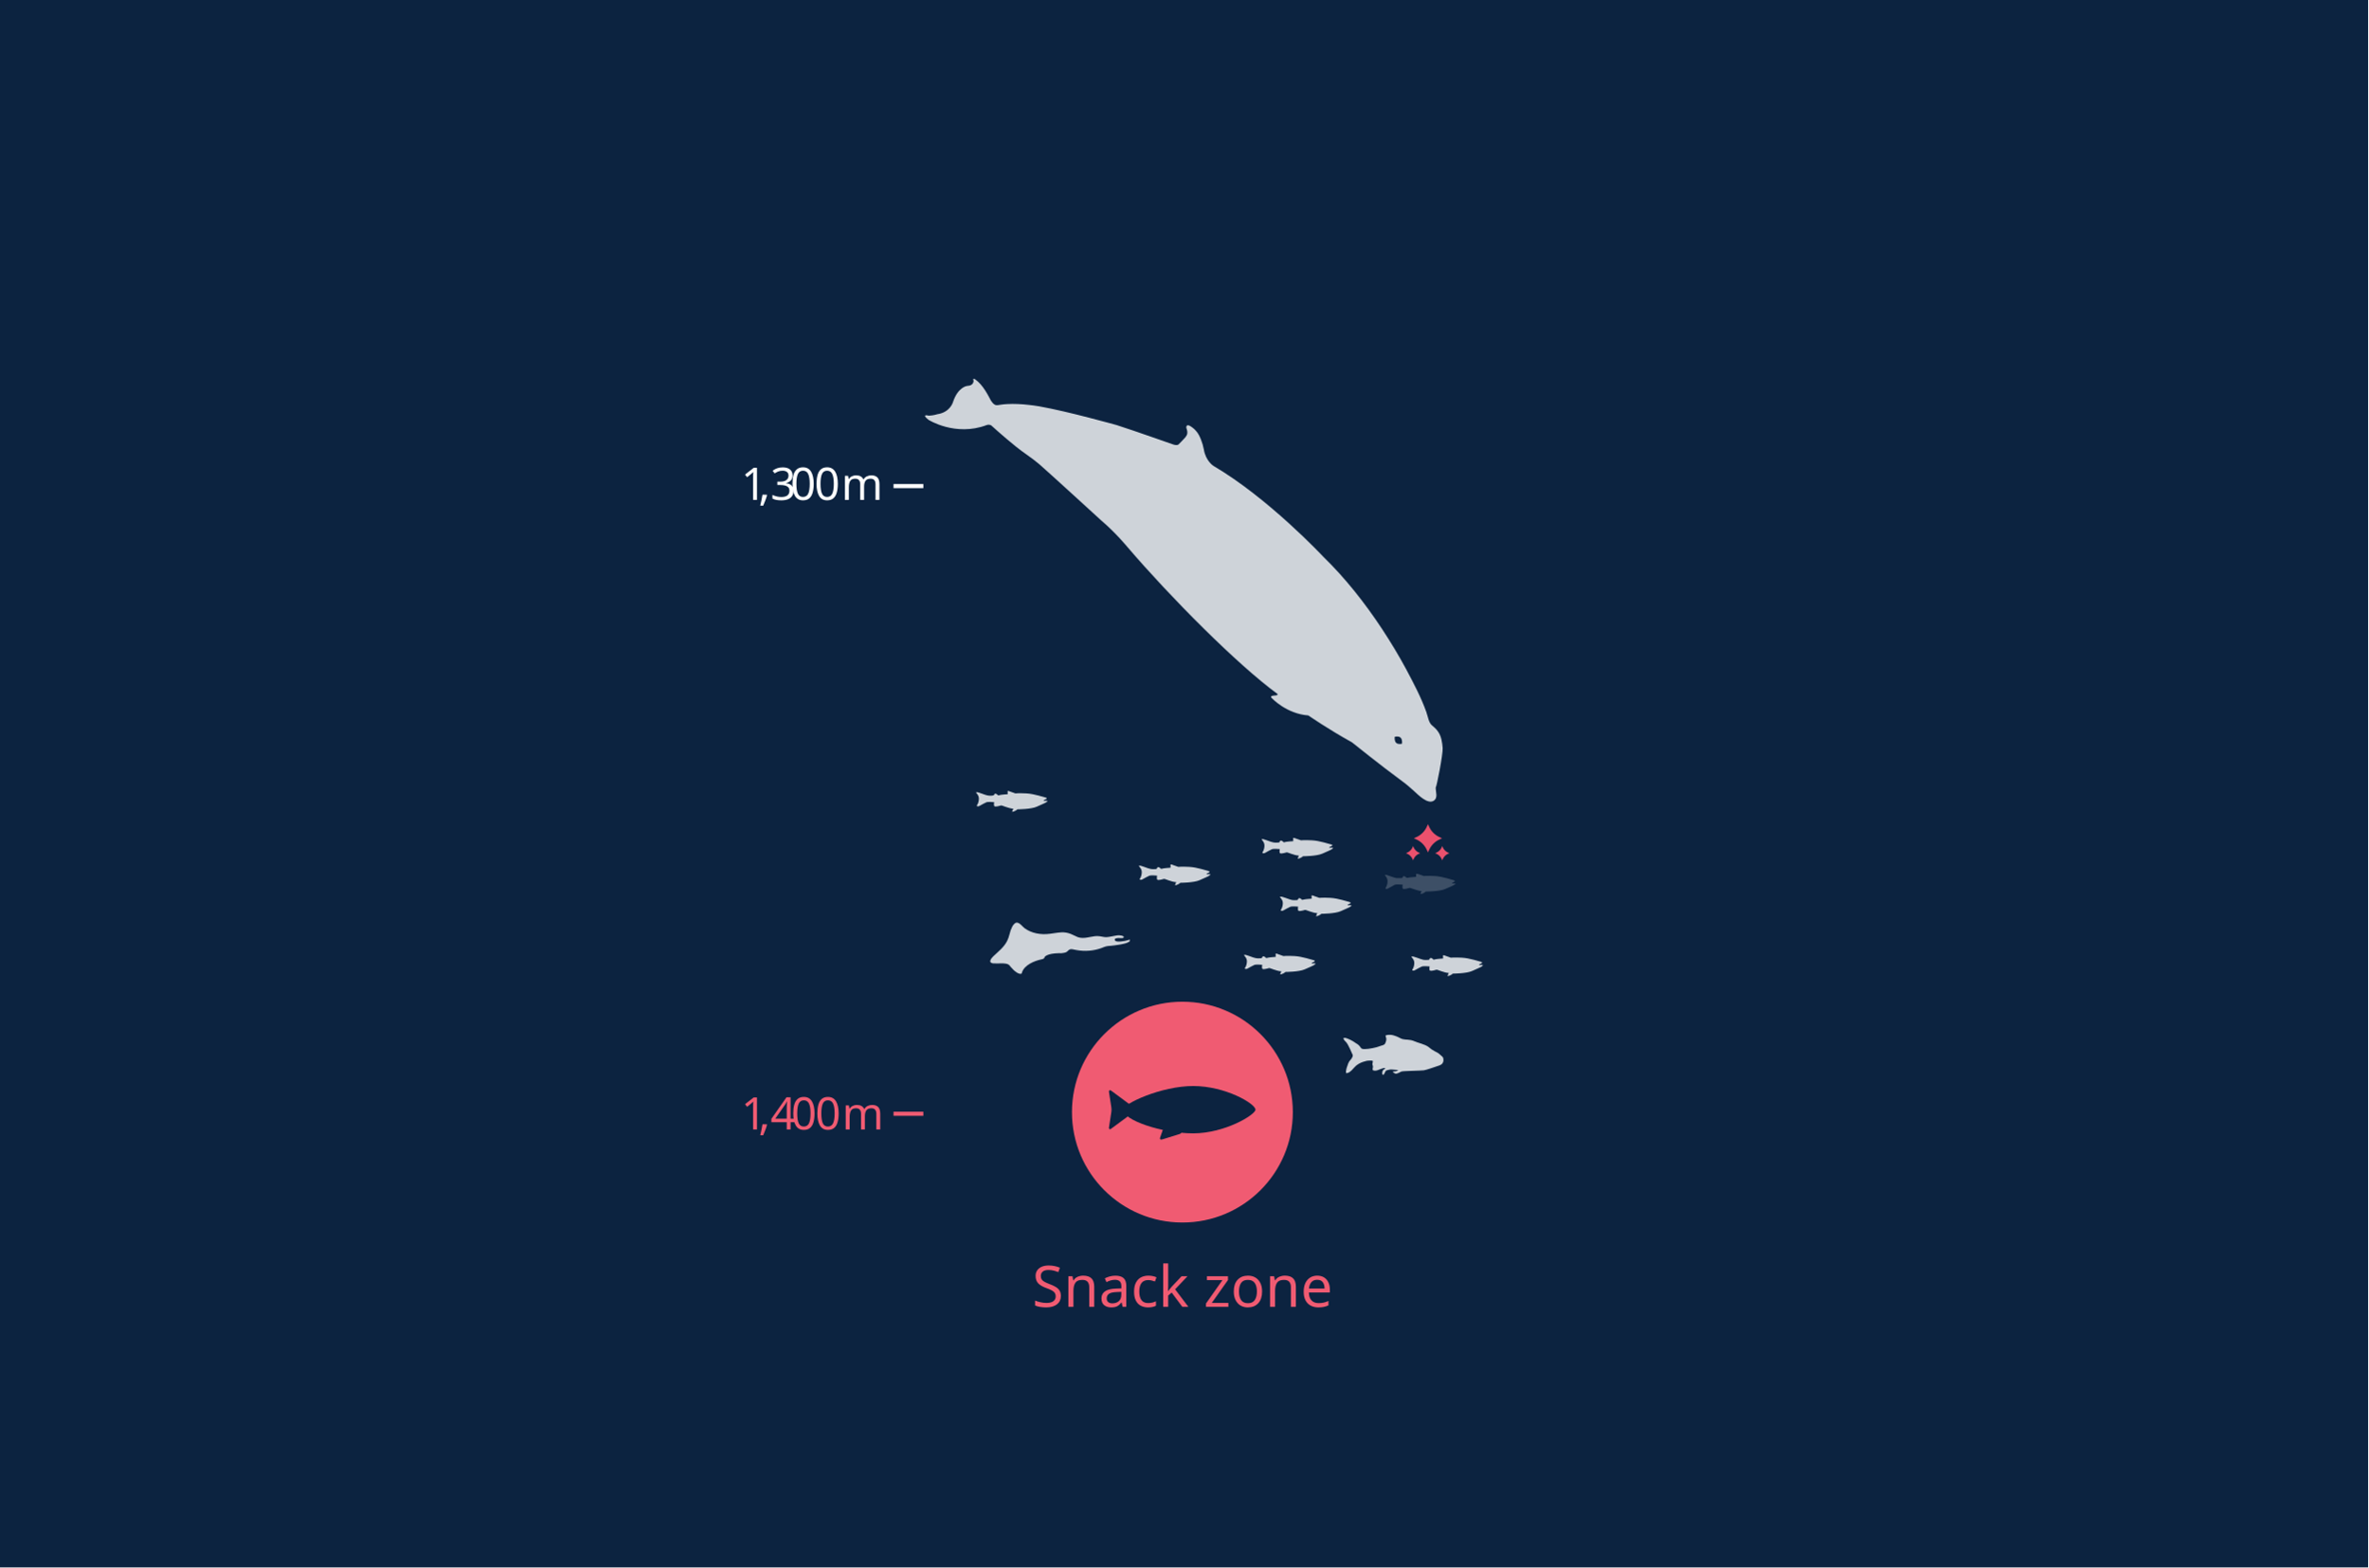
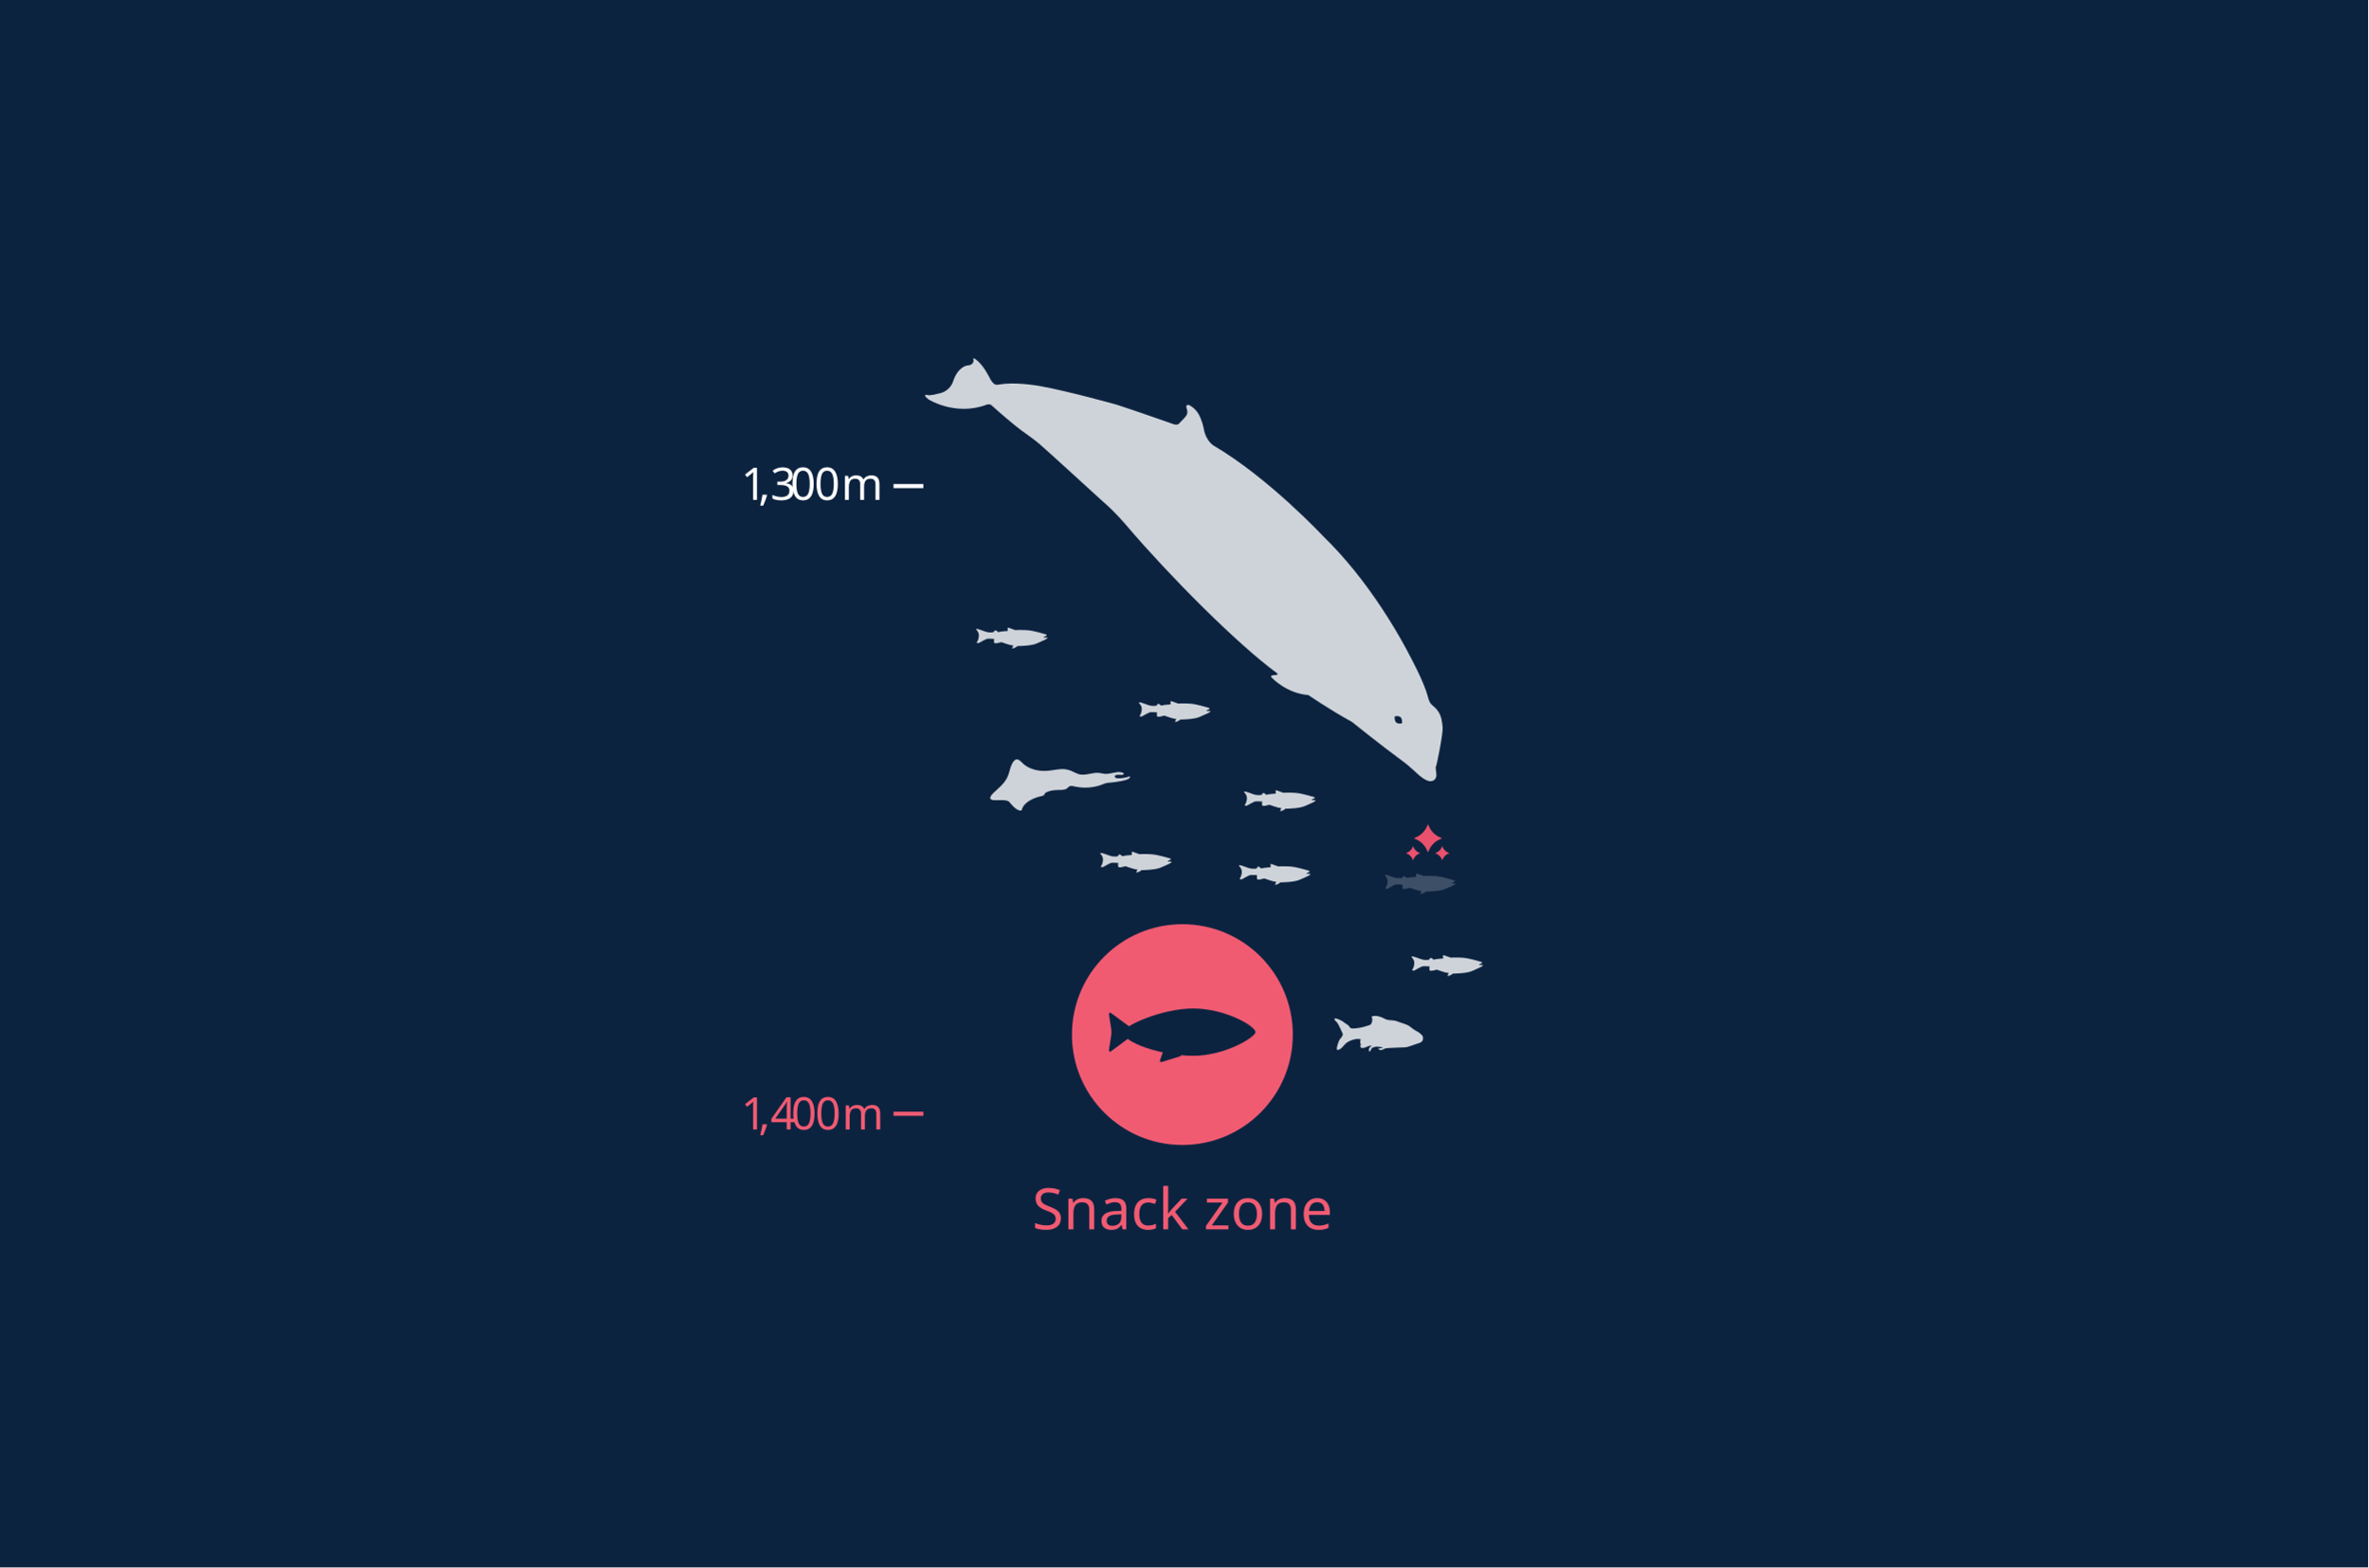
<svg xmlns="http://www.w3.org/2000/svg" version="1.1" x="0px" y="0px" viewBox="0 0 1160 768" style="enable-background:new 0 0 1160 768;" xml:space="preserve" preserveAspectRatio="xMidYMid slice" width="100%">
  <style type="text/css">
	.st0{fill:#0C2340;}
	.st1{fill:none;}
	.st2{fill:#FFFFFF;}
	.st3{font-family:'Elysio-Regular';}
	.st4{font-size:22px;}
	.st5{fill:none;stroke:#FFFFFF;stroke-width:2;stroke-miterlimit:10;}
	.st6{fill:#CED3D9;}
	.st7{fill:#F05B72;}
	.st8{font-family:'Akkurat';}
	.st9{font-size:28px;}
	.st10{enable-background:new    ;}
	.st11{fill:none;stroke:#F05B72;stroke-width:2;stroke-miterlimit:10;}
	.st12{fill:#EA516D;}
	.st13{fill:#3D4F66;}
	.st14{display:none;}
	.st15{display:inline;opacity:0.46;fill:#F05B72;}
</style>
  <g id="Layer_1">
    <rect x="-8.8" y="-15.3" class="st0" width="1176" height="805.3" />
    <g>
      <rect x="363" y="536.7" class="st1" width="49" height="18.3" />
      <text transform="matrix(1 0 0 1 363 553.4978)" class="st2 st3 st4">100m</text>
    </g>
    <line class="st5" x1="423.7" y1="545.8" x2="438.3" y2="545.8" />
  </g>
  <g id="Layer_2">
    <rect x="-8.8" y="393" class="st0" width="1176" height="397" />
    <g>
      <g>
-         <path class="st6" d="M706.7,366.6c-0.2-2.7-0.6-5.7-2.2-8c-0.9-1.4-2.1-2.3-3.3-3.4c-1.4-1.4-1.7-4-2.4-5.9c0,0,0-0.1,0-0.1     c-2.6-7.4-6.3-14.3-10-21.3c-3.6-6.7-7.6-13.3-11.8-19.7c-8.4-12.7-17.9-24.8-28.8-35.4c0,0-26.8-28.7-53.8-44.5     c0,0-3.8-2.4-4.7-8.1c-0.3-1.6-0.8-3.3-1.4-4.8c-0.6-1.5-1.3-3-2.4-4.2c-0.5-0.6-1.1-1.2-1.8-1.7c-0.6-0.4-1.4-1.1-2.2-1.1     c-0.8,0-0.9,0.9-0.7,1.5c0.4,1.1,0.7,2.3,0.1,3.4c-0.3,0.6-0.7,1.1-1.2,1.6c-0.6,0.6-2.5,2.7-2.9,3c-0.9,0.4-2,0.1-2.8-0.2     c0,0-18.4-6.5-27.4-9.4c0,0-23.5-6.6-38-9.2c-1.7-0.3-3.4-0.5-5.1-0.7c-3.5-0.4-7.1-0.6-10.6-0.4c-1,0.1-2,0.1-3,0.3     c-1,0.1-2.1,0.5-3,0c-0.8-0.4-1.4-1.3-1.9-2c-1.2-2.2-3.8-7.7-7.7-10.4c0,0-1.4-1-0.8,0.7c0,0,0,0.2,0,0.3     c-0.1,0.5-0.4,2.1-3.1,2.2c0,0-4.5,0.4-7,8c0,0-1.4,5-7.7,5.9c0,0-1.7,0.6-4.1,0.7c0,0-4.1-1.1-0.2,2c0,0,13.2,8.4,28.5,2.6     c1.4-0.5,2.3,0.2,2.3,0.2s5.2,4.8,12,10.3c3.5,2.9,7.4,5.2,11.4,8.6c3.2,2.7,30.4,27.6,30.4,27.6c7.2,6.1,13,13.2,13,13.2     c20.7,24.2,53.6,57.4,73.3,71.8c0,0,0.7,0.7-1,0.8c0,0-3.3,0-1.6,1.4c0,0,7.1,7.6,17.8,8.4c0,0,9.8,6.8,21.4,13.2     c0,0,13.9,11.2,24.8,19.2c0,0,1.3,0.8,5.4,4.5c2.1,1.9,6.8,6.8,9.8,4.9c2.3-1.5,0.9-4.4,1-6.5     C703.7,385.9,706.9,369.6,706.7,366.6z" />
+         <path class="st6" d="M706.7,356.6c-0.2-2.7-0.6-5.7-2.2-8c-0.9-1.4-2.1-2.3-3.3-3.4c-1.4-1.4-1.7-4-2.4-5.9c0,0,0-0.1,0-0.1     c-2.6-7.4-6.3-14.3-10-21.3c-3.6-6.7-7.6-13.3-11.8-19.7c-8.4-12.7-17.9-24.8-28.8-35.4c0,0-26.8-28.7-53.8-44.5     c0,0-3.8-2.4-4.7-8.1c-0.3-1.6-0.8-3.3-1.4-4.8c-0.6-1.5-1.3-3-2.4-4.2c-0.5-0.6-1.1-1.2-1.8-1.7c-0.6-0.4-1.4-1.1-2.2-1.1     c-0.8,0-0.9,0.9-0.7,1.5c0.4,1.1,0.7,2.3,0.1,3.4c-0.3,0.6-0.7,1.1-1.2,1.6c-0.6,0.6-2.5,2.7-2.9,3c-0.9,0.4-2,0.1-2.8-0.2     c0,0-18.4-6.5-27.4-9.4c0,0-23.5-6.6-38-9.2c-1.7-0.3-3.4-0.5-5.1-0.7c-3.5-0.4-7.1-0.6-10.6-0.4c-1,0.1-2,0.1-3,0.3     c-1,0.1-2.1,0.5-3,0c-0.8-0.4-1.4-1.3-1.9-2c-1.2-2.2-3.8-7.7-7.7-10.4c0,0-1.4-1-0.8,0.7c0,0,0,0.2,0,0.3     c-0.1,0.5-0.4,2.1-3.1,2.2c0,0-4.5,0.4-7,8c0,0-1.4,5-7.7,5.9c0,0-1.7,0.6-4.1,0.7c0,0-4.1-1.1-0.2,2c0,0,13.2,8.4,28.5,2.6     c1.4-0.5,2.3,0.2,2.3,0.2s5.2,4.8,12,10.3c3.5,2.9,7.4,5.2,11.4,8.6c3.2,2.7,30.4,27.6,30.4,27.6c7.2,6.1,13,13.2,13,13.2     c20.7,24.2,53.6,57.4,73.3,71.8c0,0,0.7,0.7-1,0.8c0,0-3.3,0-1.6,1.4c0,0,7.1,7.6,17.8,8.4c0,0,9.8,6.8,21.4,13.2     c0,0,13.9,11.2,24.8,19.2c0,0,1.3,0.8,5.4,4.5c2.1,1.9,6.8,6.8,9.8,4.9c2.3-1.5,0.9-4.4,1-6.5     C703.7,375.9,706.9,359.6,706.7,356.6z" />
      </g>
      <g>
        <g>
-           <path class="st0" d="M686.8,364.1c0-0.1,0.2-1.7-0.7-2.6s-2.6-0.5-2.6-0.5l-0.3,0.1l0,0.3c0,0.1-0.2,1.7,0.7,2.6      c0.9,0.9,2.6,0.5,2.6,0.5l0.3-0.1L686.8,364.1z" />
+           <path class="st0" d="M686.8,354.1c0-0.1,0.2-1.7-0.7-2.6s-2.6-0.5-2.6-0.5l-0.3,0.1l0,0.3c0,0.1-0.2,1.7,0.7,2.6      c0.9,0.9,2.6,0.5,2.6,0.5l0.3-0.1L686.8,354.1z" />
        </g>
      </g>
    </g>
    <g>
-       <rect x="505.5" y="620.2" class="st1" width="133.9" height="21.8" />
-       <text transform="matrix(1 0 0 1 505.6085 640.4131)" class="st7 st8 st9">Snack zone</text>
+       <rect x="505.5" y="582.2" class="st1" width="133.9" height="21.8" />
+       <text transform="matrix(1 0 0 1 505.6085 602.4131)" class="st7 st8 st9">Snack zone</text>
    </g>
    <g>
-       <circle class="st7" cx="579.2" cy="545" r="54.1" />
+       <circle class="st7" cx="579.2" cy="507" r="54.1" />
      <g>
-         <path class="st0" d="M550.1,543.8c0,5,18.8,11.6,34.4,11.6s30.5-9.2,30.5-11.6c0-3-14.9-11.6-30.5-11.6S550.1,540.9,550.1,543.8z     " />
-         <path class="st0" d="M556.9,543.8l-12.7,9.4c-0.5,0.4-0.9,0.2-1-0.5l1.2-7.8c0.1-0.6,0.1-1.6,0-2.2l-1.2-7.8c0-0.6,0.5-0.8,1-0.5     L556.9,543.8" />
+         <path class="st0" d="M550.1,505.8c0,5,18.8,11.6,34.4,11.6s30.5-9.2,30.5-11.6c0-3-14.9-11.6-30.5-11.6S550.1,502.9,550.1,505.8z     " />
+         <path class="st0" d="M556.9,505.8l-12.7,9.4c-0.5,0.4-0.9,0.2-1-0.5l1.2-7.8c0.1-0.6,0.1-1.6,0-2.2l-1.2-7.8c0-0.6,0.5-0.8,1-0.5     L556.9,505.8" />
        <g>
-           <path class="st0" d="M568.3,557.4c-0.3,0.8,0.1,1.2,0.9,1l8.7-2.7c0.8-0.2,1-1,0.6-1.7l-5.1-7.6c-0.5-0.7-1.1-0.6-1.3,0.2      L568.3,557.4z" />
+           <path class="st0" d="M568.3,519.4c-0.3,0.8,0.1,1.2,0.9,1l8.7-2.7c0.8-0.2,1-1,0.6-1.7l-5.1-7.6c-0.5-0.7-1.1-0.6-1.3,0.2      L568.3,519.4z" />
        </g>
      </g>
    </g>
    <g>
      <rect x="363" y="536.7" class="st1" width="49" height="18.3" />
      <text transform="matrix(1 0 0 1 363 553.4978)" class="st10">
        <tspan x="0" y="0" class="st7 st3 st4">1</tspan>
        <tspan x="8.5" y="0" class="st7 st3 st4">,4</tspan>
        <tspan x="24.5" y="0" class="st7 st3 st4">0</tspan>
        <tspan x="36.3" y="0" class="st7 st3 st4">0</tspan>
        <tspan x="49.4" y="0" class="st7 st3 st4">m</tspan>
      </text>
    </g>
    <line class="st11" x1="437.7" y1="545.8" x2="452.3" y2="545.8" />
    <line class="st5" x1="437.7" y1="238.2" x2="452.3" y2="238.2" />
    <g>
      <rect x="363" y="228.1" class="st1" width="34" height="18.3" />
    </g>
    <text transform="matrix(1 0 0 1 363 244.9561)" class="st10">
      <tspan x="0" y="0" class="st2 st3 st4">1</tspan>
      <tspan x="8.5" y="0" class="st2 st3 st4">,3</tspan>
      <tspan x="24.1" y="0" class="st2 st3 st4">0</tspan>
      <tspan x="35.9" y="0" class="st2 st3 st4">0</tspan>
      <tspan x="49" y="0" class="st2 st3 st4">m</tspan>
    </text>
-     <path class="st6" d="M553.1,461.5c-0.3,0.2-0.7,0.4-1,0.5c-0.5,0.2-1.1,0.4-1.7,0.5c-0.9,0.2-1.7,0.4-2.6,0.5   c-1.3,0.2-2.5,0.4-3.8,0.5c-0.1,0-0.1,0-0.2,0c-2,0.1-3,0.6-3,0.6c-3.7,1.6-7.9,2.2-12,1.7c-1-0.1-1.9-0.3-2.9-0.5   c-0.8-0.2-1.8-0.3-2.4,0.3c-0.4,0.3-0.6,0.7-1.2,1c-0.5,0.2-1,0.4-1.5,0.4c-0.6,0.1-1.3,0.2-2,0.1c-6.2,0.1-7.1,1.9-7.1,1.9   c-0.1,0.8-0.7,0.9-1.4,1.1c-3.5,0.7-8.6,2.8-9.7,6.5c-0.1,0.3-0.1,0.6-0.5,0.6c-2.3,0.3-5.5-4-5.5-4c-0.8-1.1-2.9-1.1-4.1-1.1   c-1.3,0-2.7,0.1-4,0c-0.7-0.1-1.6-0.4-1.4-1.3c0.2-0.8,0.8-1.5,1.4-2.1c2.4-2.3,5.2-4.4,6.8-7.5c0.5-1,0.9-2.1,1.2-3.3   c0.3-1.3,0.7-2.5,1.3-3.7c0.3-0.6,0.7-1.2,1.2-1.6c1.8-1.6,3.6,1.3,4.8,2.2c3.5,2.6,8.1,3.4,12.5,2.8c1.8-0.2,3.7-0.6,5.6-0.7   c1.6-0.1,3.2,0.2,4.7,0.8c1.1,0.4,2.2,1.1,3.3,1.5c0.4,0.1,0.7,0.2,1.1,0.3c3.3,0.6,6.4-1.2,9.7-0.7c1.6,0.2,2.6,0.7,4.6,0.3   c2.6-0.5,3.8-0.7,3.8-0.7s1.9-0.3,3.1,0.4c0.3,0.2,0.5,0.5,0.1,0.7c-0.9,0.5-2,0-3,0.2c-0.4,0.1-0.9,0.1-1.2,0.5   c-0.1,0.1,0,0.4,0,0.5c0.1,0.2,0.3,0.4,0.5,0.5c0.4,0.2,0.9,0.2,1.4,0.2c0.5,0,1.1,0,1.6-0.1c1-0.1,2-0.3,3-0.6   c0.2-0.1,0.6-0.3,0.8-0.2c0.1,0.1,0.1,0.4,0,0.5C553.4,461.3,553.3,461.4,553.1,461.5z" />
-     <path class="st6" d="M661,442c-0.7-0.1-5.4-1.8-9.3-2s-5.4,0-5.4,0s-3-1.1-3.4-1.2c-0.4-0.1-0.5,0.2-0.4,0.6c0,0.4,0,1,0,1   s-3,0.2-3.8,0.4s-0.8,0.2-0.8,0.2s-0.9-0.9-1.4-0.9c-0.5,0.1-0.6,0.5-0.7,0.7c0,0.3-0.8,0.3-1.1,0.3c-0.2,0-0.9,0.1-2-0.1   s-4.7-1.8-5.5-1.6s1.3,1.1,1.2,3.3c-0.1,2.2-0.9,3-1,3.2c-0.1,0.3,0.3,0.7,1.2,0.3c0.9-0.5,3-1.7,3.6-1.9s3.3-0.1,3.7,0   c0,0-0.4,1.9,0.3,2.1c0.8,0.2,2.7-0.4,3.1-0.5c0.4-0.1,3.7,1.5,6,1.6c0,0-0.8,1.5-0.5,1.5c0.3,0,1.7-0.4,2.5-1.2c0,0,6.7,0,9.5-1.3   s3.7-1.6,4.2-1.9s1.5-0.9,0.7-1c-0.8-0.1-1.1,0.2-1.5,0s0.9-0.7,1.3-0.9C661.9,442.5,661.4,442.1,661,442z" />
-     <path class="st6" d="M652,413.8c-0.7-0.1-5.4-1.8-9.3-2c-4-0.2-5.4,0-5.4,0s-3-1.1-3.4-1.2c-0.4-0.1-0.5,0.2-0.4,0.6c0,0.4,0,1,0,1   s-3,0.2-3.8,0.4s-0.8,0.2-0.8,0.2s-0.9-0.9-1.4-0.9c-0.5,0.1-0.6,0.5-0.7,0.7c0,0.3-0.8,0.3-1.1,0.3s-0.9,0.1-2-0.1   c-1.1-0.1-4.7-1.8-5.5-1.6c-0.7,0.2,1.3,1.1,1.2,3.3c-0.1,2.2-0.9,3-1,3.2c-0.1,0.3,0.3,0.7,1.2,0.3c0.9-0.5,3-1.7,3.6-1.9   c0.6-0.2,3.3-0.1,3.7,0c0,0-0.4,1.9,0.3,2.1s2.7-0.4,3.1-0.5c0.4-0.1,3.7,1.5,6,1.6c0,0-0.8,1.5-0.5,1.5s1.7-0.4,2.5-1.2   c0,0,6.7,0,9.5-1.3c2.9-1.3,3.7-1.6,4.2-1.9c0.5-0.3,1.5-0.9,0.7-1c-0.8-0.1-1.1,0.2-1.5,0c-0.4-0.2,0.9-0.7,1.3-0.9   C652.9,414.2,652.5,413.8,652,413.8z" />
-     <path class="st6" d="M643.4,470.5c-0.7-0.1-5.4-1.8-9.3-2s-5.4,0-5.4,0s-3-1.1-3.4-1.2c-0.4-0.1-0.5,0.2-0.4,0.6c0,0.4,0,1,0,1   s-3,0.2-3.8,0.4c-0.8,0.2-0.8,0.2-0.8,0.2s-0.9-0.9-1.4-0.9c-0.5,0.1-0.6,0.5-0.7,0.7c0,0.3-0.8,0.3-1.1,0.3s-0.9,0.1-2-0.1   c-1.1-0.1-4.7-1.8-5.5-1.6s1.3,1.1,1.2,3.3s-0.9,3-1,3.2c-0.1,0.3,0.3,0.7,1.2,0.3c0.9-0.5,3-1.7,3.6-1.9c0.6-0.2,3.3-0.1,3.7,0   c0,0-0.4,1.9,0.3,2.1s2.7-0.4,3.1-0.5c0.4-0.1,3.7,1.5,6,1.6c0,0-0.8,1.5-0.5,1.5s1.7-0.4,2.5-1.2c0,0,6.7,0,9.5-1.3   c2.9-1.3,3.7-1.6,4.2-1.9c0.5-0.3,1.5-0.9,0.7-1c-0.8-0.1-1.1,0.2-1.5,0s0.9-0.7,1.3-0.9C644.3,470.9,643.8,470.5,643.4,470.5z" />
-     <path class="st6" d="M591.9,426.8c-0.7-0.1-5.4-1.8-9.3-2s-5.4,0-5.4,0s-3-1.1-3.4-1.2c-0.4-0.1-0.5,0.2-0.4,0.6c0,0.4,0,1,0,1   s-3,0.2-3.8,0.4s-0.8,0.2-0.8,0.2s-0.9-0.9-1.4-0.9s-0.6,0.5-0.7,0.7c0,0.3-0.8,0.3-1.1,0.3s-0.9,0.1-2-0.1   c-1.1-0.1-4.7-1.8-5.5-1.6s1.3,1.1,1.2,3.3c-0.1,2.2-0.9,3-1,3.2c-0.1,0.3,0.3,0.7,1.2,0.3c0.9-0.5,3-1.7,3.6-1.9s3.3-0.1,3.7,0   c0,0-0.4,1.9,0.3,2.1c0.8,0.2,2.7-0.4,3.1-0.5c0.4-0.1,3.7,1.5,6,1.6c0,0-0.8,1.5-0.5,1.5c0.3,0,1.7-0.4,2.5-1.2c0,0,6.7,0,9.5-1.3   s3.7-1.6,4.2-1.9s1.5-0.9,0.7-1c-0.8-0.1-1.1,0.2-1.5,0s0.9-0.7,1.3-0.9C592.8,427.3,592.3,426.9,591.9,426.8z" />
+     <path class="st6" d="M553.1,381.5c-0.3,0.2-0.7,0.4-1,0.5c-0.5,0.2-1.1,0.4-1.7,0.5c-0.9,0.2-1.7,0.4-2.6,0.5   c-1.3,0.2-2.5,0.4-3.8,0.5c-0.1,0-0.1,0-0.2,0c-2,0.1-3,0.6-3,0.6c-3.7,1.6-7.9,2.2-12,1.7c-1-0.1-1.9-0.3-2.9-0.5   c-0.8-0.2-1.8-0.3-2.4,0.3c-0.4,0.3-0.6,0.7-1.2,1c-0.5,0.2-1,0.4-1.5,0.4c-0.6,0.1-1.3,0.2-2,0.1c-6.2,0.1-7.1,1.9-7.1,1.9   c-0.1,0.8-0.7,0.9-1.4,1.1c-3.5,0.7-8.6,2.8-9.7,6.5c-0.1,0.3-0.1,0.6-0.5,0.6c-2.3,0.3-5.5-4-5.5-4c-0.8-1.1-2.9-1.1-4.1-1.1   c-1.3,0-2.7,0.1-4,0c-0.7-0.1-1.6-0.4-1.4-1.3c0.2-0.8,0.8-1.5,1.4-2.1c2.4-2.3,5.2-4.4,6.8-7.5c0.5-1,0.9-2.1,1.2-3.3   c0.3-1.3,0.7-2.5,1.3-3.7c0.3-0.6,0.7-1.2,1.2-1.6c1.8-1.6,3.6,1.3,4.8,2.2c3.5,2.6,8.1,3.4,12.5,2.8c1.8-0.2,3.7-0.6,5.6-0.7   c1.6-0.1,3.2,0.2,4.7,0.8c1.1,0.4,2.2,1.1,3.3,1.5c0.4,0.1,0.7,0.2,1.1,0.3c3.3,0.6,6.4-1.2,9.7-0.7c1.6,0.2,2.6,0.7,4.6,0.3   c2.6-0.5,3.8-0.7,3.8-0.7s1.9-0.3,3.1,0.4c0.3,0.2,0.5,0.5,0.1,0.7c-0.9,0.5-2,0-3,0.2c-0.4,0.1-0.9,0.1-1.2,0.5   c-0.1,0.1,0,0.4,0,0.5c0.1,0.2,0.3,0.4,0.5,0.5c0.4,0.2,0.9,0.2,1.4,0.2c0.5,0,1.1,0,1.6-0.1c1-0.1,2-0.3,3-0.6   c0.2-0.1,0.6-0.3,0.8-0.2c0.1,0.1,0.1,0.4,0,0.5C553.4,381.3,553.3,381.4,553.1,381.5z" />
+     <path class="st6" d="M640.9,426.6c-0.7-0.1-5.4-1.8-9.3-2c-4-0.2-5.4,0-5.4,0s-3-1.1-3.4-1.2c-0.4-0.1-0.5,0.2-0.4,0.6s0,1,0,1   s-3,0.2-3.8,0.4c-0.8,0.2-0.8,0.2-0.8,0.2s-0.9-0.9-1.4-0.9s-0.6,0.5-0.7,0.7c0,0.3-0.8,0.3-1.1,0.3s-0.9,0.1-2-0.1   c-1.1-0.1-4.7-1.8-5.5-1.6s1.3,1.1,1.2,3.3s-0.9,3-1,3.2s0.3,0.7,1.2,0.3c0.9-0.5,3-1.7,3.6-1.9c0.6-0.2,3.3-0.1,3.7,0   c0,0-0.4,1.9,0.3,2.1s2.7-0.4,3.1-0.5c0.4-0.1,3.7,1.5,6,1.6c0,0-0.8,1.5-0.5,1.5s1.7-0.4,2.5-1.2c0,0,6.7,0,9.5-1.3   c2.9-1.3,3.7-1.6,4.2-1.9c0.5-0.3,1.5-0.9,0.7-1c-0.8-0.1-1.1,0.2-1.5,0c-0.4-0.2,0.9-0.7,1.3-0.9   C641.7,427.1,641.3,426.7,640.9,426.6z" />
+     <path class="st6" d="M572.9,420.6c-0.7-0.1-5.4-1.8-9.3-2c-4-0.2-5.4,0-5.4,0s-3-1.1-3.4-1.2c-0.4-0.1-0.5,0.2-0.4,0.6   c0,0.4,0,1,0,1s-3,0.2-3.8,0.4s-0.8,0.2-0.8,0.2s-0.9-0.9-1.4-0.9c-0.5,0.1-0.6,0.5-0.7,0.7c0,0.3-0.8,0.3-1.1,0.3s-0.9,0.1-2-0.1   s-4.7-1.8-5.5-1.6c-0.7,0.2,1.3,1.1,1.2,3.3s-0.9,3-1,3.2c-0.1,0.3,0.3,0.7,1.2,0.3c0.9-0.5,3-1.7,3.6-1.9s3.3-0.1,3.7,0   c0,0-0.4,1.9,0.3,2.1c0.8,0.2,2.7-0.4,3.1-0.5c0.4-0.1,3.7,1.5,6,1.6c0,0-0.8,1.5-0.5,1.5s1.7-0.4,2.5-1.2c0,0,6.7,0,9.5-1.3   c2.9-1.3,3.7-1.6,4.2-1.9s1.5-0.9,0.7-1c-0.8-0.1-1.1,0.2-1.5,0c-0.4-0.2,0.9-0.7,1.3-0.9C573.8,421,573.4,420.7,572.9,420.6z" />
+     <path class="st6" d="M643.4,390.5c-0.7-0.1-5.4-1.8-9.3-2s-5.4,0-5.4,0s-3-1.1-3.4-1.2c-0.4-0.1-0.5,0.2-0.4,0.6c0,0.4,0,1,0,1   s-3,0.2-3.8,0.4c-0.8,0.2-0.8,0.2-0.8,0.2s-0.9-0.9-1.4-0.9c-0.5,0.1-0.6,0.5-0.7,0.7c0,0.3-0.8,0.3-1.1,0.3s-0.9,0.1-2-0.1   c-1.1-0.1-4.7-1.8-5.5-1.6s1.3,1.1,1.2,3.3s-0.9,3-1,3.2c-0.1,0.3,0.3,0.7,1.2,0.3c0.9-0.5,3-1.7,3.6-1.9c0.6-0.2,3.3-0.1,3.7,0   c0,0-0.4,1.9,0.3,2.1s2.7-0.4,3.1-0.5c0.4-0.1,3.7,1.5,6,1.6c0,0-0.8,1.5-0.5,1.5s1.7-0.4,2.5-1.2c0,0,6.7,0,9.5-1.3   c2.9-1.3,3.7-1.6,4.2-1.9c0.5-0.3,1.5-0.9,0.7-1c-0.8-0.1-1.1,0.2-1.5,0s0.9-0.7,1.3-0.9C644.3,390.9,643.8,390.5,643.4,390.5z" />
+     <path class="st6" d="M591.9,346.8c-0.7-0.1-5.4-1.8-9.3-2s-5.4,0-5.4,0s-3-1.1-3.4-1.2c-0.4-0.1-0.5,0.2-0.4,0.6c0,0.4,0,1,0,1   s-3,0.2-3.8,0.4s-0.8,0.2-0.8,0.2s-0.9-0.9-1.4-0.9s-0.6,0.5-0.7,0.7c0,0.3-0.8,0.3-1.1,0.3s-0.9,0.1-2-0.1   c-1.1-0.1-4.7-1.8-5.5-1.6s1.3,1.1,1.2,3.3c-0.1,2.2-0.9,3-1,3.2c-0.1,0.3,0.3,0.7,1.2,0.3c0.9-0.5,3-1.7,3.6-1.9s3.3-0.1,3.7,0   c0,0-0.4,1.9,0.3,2.1c0.8,0.2,2.7-0.4,3.1-0.5c0.4-0.1,3.7,1.5,6,1.6c0,0-0.8,1.5-0.5,1.5c0.3,0,1.7-0.4,2.5-1.2c0,0,6.7,0,9.5-1.3   s3.7-1.6,4.2-1.9s1.5-0.9,0.7-1c-0.8-0.1-1.1,0.2-1.5,0s0.9-0.7,1.3-0.9C592.8,347.3,592.3,346.9,591.9,346.8z" />
    <path class="st6" d="M725.4,471.3c-0.7-0.1-5.4-1.8-9.3-2s-5.4,0-5.4,0s-3-1.1-3.4-1.2c-0.4-0.1-0.5,0.2-0.4,0.6c0,0.4,0,1,0,1   s-3,0.2-3.8,0.4c-0.8,0.2-0.8,0.2-0.8,0.2s-0.9-0.9-1.4-0.9c-0.5,0.1-0.6,0.5-0.7,0.7c0,0.3-0.8,0.3-1.1,0.3s-0.9,0.1-2-0.1   s-4.7-1.8-5.5-1.6s1.3,1.1,1.2,3.3s-0.9,3-1,3.2c-0.1,0.3,0.3,0.7,1.2,0.3c0.9-0.5,3-1.7,3.6-1.9c0.6-0.2,3.3-0.1,3.7,0   c0,0-0.4,1.9,0.3,2.1c0.8,0.2,2.7-0.4,3.1-0.5c0.4-0.1,3.7,1.5,6,1.6c0,0-0.8,1.5-0.5,1.5s1.7-0.4,2.5-1.2c0,0,6.7,0,9.5-1.3   s3.7-1.6,4.2-1.9s1.5-0.9,0.7-1c-0.8-0.1-1.1,0.2-1.5,0s0.9-0.7,1.3-0.9S725.8,471.4,725.4,471.3z" />
-     <path class="st6" d="M512.1,390.8c-0.7-0.1-5.4-1.8-9.3-2s-5.4,0-5.4,0s-3-1.1-3.4-1.2c-0.4-0.1-0.5,0.2-0.4,0.6s0,1,0,1   s-3,0.2-3.8,0.4c-0.8,0.2-0.8,0.2-0.8,0.2s-0.9-0.9-1.4-0.9c-0.5,0.1-0.6,0.5-0.7,0.7s-0.8,0.3-1.1,0.3s-0.9,0.1-2-0.1   c-1.1-0.1-4.7-1.8-5.5-1.6c-0.7,0.2,1.3,1.1,1.2,3.3c-0.1,2.2-0.9,3-1,3.2c-0.1,0.3,0.3,0.7,1.2,0.3c0.9-0.5,3-1.7,3.6-1.9   c0.6-0.2,3.3-0.1,3.7,0c0,0-0.4,1.9,0.3,2.1c0.8,0.2,2.7-0.4,3.1-0.5c0.4-0.1,3.7,1.5,6,1.6c0,0-0.8,1.5-0.5,1.5   c0.3,0,1.7-0.4,2.5-1.2c0,0,6.7,0,9.5-1.3s3.7-1.6,4.2-1.9c0.5-0.3,1.5-0.9,0.7-1c-0.8-0.1-1.1,0.2-1.5,0c-0.4-0.2,0.9-0.7,1.3-0.9   C513,391.2,512.5,390.8,512.1,390.8z" />
-     <path class="st6" d="M678.9,507.4c0,0,1.4-0.7,3.8,0c2.4,0.7,3,1.4,4.3,1.8c1.4,0.4,3.7,0.1,5.7,1s5.2,1.5,7,2.8   c1.7,1.3,1.5,1.3,3,2.1s1.7,0.8,2.7,1.7s1.5,1.2,1.6,1.8s0.5,2.7-1.9,3.5c-2.4,0.8-6.3,2.2-7.6,2.4c-1.3,0.2-10.3,0.3-11,0.6   s-2.3,1.3-3,1c-0.6-0.2-1.7-1-1-1s2.3-0.3,2.3-0.6c0.1-0.2-2.4-0.3-3.1-0.4c-0.7-0.1-2.5,0.4-2.8,0.6s-1,2.5-1.5,2s-0.3-1.5,0-2.1   s1.7-1,1-1.2c-0.7-0.2-2.8,0.8-3.7,1.1c-0.9,0.3-2.3,0.2-2.3-0.3c-0.1-0.5,0.4-1.4,0-2.2c-0.4-0.9,0.4-1.8,0-2.1s-2.5-0.1-2.5-0.1   s-4.2,0.6-6.4,3.2c-2.2,2.6-3,2.8-3.9,2.9c-0.9,0.1,0.6-5,1.6-6.1c1-1,1.7-2.3,1.4-2.9s-2.1-5.1-3.2-6.2s-1.9-2.1-0.7-2.1   s4.3,1.7,4.9,2.2s1.5,0.8,2.3,1.7c0.9,0.9,0.5,1.6,2.6,1.6s5.8-0.8,7-1.3c1.1-0.5,2.5-0.5,3-1.4C680,508.5,678.1,507.6,678.9,507.4   z" />
+     <path class="st6" d="M512.1,310.8c-0.7-0.1-5.4-1.8-9.3-2s-5.4,0-5.4,0s-3-1.1-3.4-1.2c-0.4-0.1-0.5,0.2-0.4,0.6s0,1,0,1   s-3,0.2-3.8,0.4c-0.8,0.2-0.8,0.2-0.8,0.2s-0.9-0.9-1.4-0.9c-0.5,0.1-0.6,0.5-0.7,0.7s-0.8,0.3-1.1,0.3s-0.9,0.1-2-0.1   c-1.1-0.1-4.7-1.8-5.5-1.6c-0.7,0.2,1.3,1.1,1.2,3.3c-0.1,2.2-0.9,3-1,3.2c-0.1,0.3,0.3,0.7,1.2,0.3c0.9-0.5,3-1.7,3.6-1.9   c0.6-0.2,3.3-0.1,3.7,0c0,0-0.4,1.9,0.3,2.1c0.8,0.2,2.7-0.4,3.1-0.5c0.4-0.1,3.7,1.5,6,1.6c0,0-0.8,1.5-0.5,1.5   c0.3,0,1.7-0.4,2.5-1.2c0,0,6.7,0,9.5-1.3s3.7-1.6,4.2-1.9c0.5-0.3,1.5-0.9,0.7-1c-0.8-0.1-1.1,0.2-1.5,0c-0.4-0.2,0.9-0.7,1.3-0.9   C513,311.2,512.5,310.8,512.1,310.8z" />
+     <path class="st6" d="M672.1,498.1c0,0,1.2-0.6,3.4,0c2.2,0.6,2.6,1.2,3.9,1.6s3.2,0.1,5,0.8c1.8,0.8,4.6,1.3,6.2,2.5   c1.5,1.1,1.3,1.1,2.6,1.9c1.3,0.8,1.5,0.7,2.4,1.5s1.3,1.1,1.4,1.6c0.1,0.5,0.5,2.4-1.7,3.1c-2.2,0.7-5.6,2-6.7,2.1   s-9.1,0.3-9.8,0.5s-2.1,1.1-2.6,0.9s-1.5-0.8-0.9-0.8s2-0.3,2.1-0.5c0.1-0.2-2.2-0.3-2.8-0.4c-0.6-0.1-2.2,0.4-2.5,0.6   s-0.9,2.2-1.3,1.8c-0.4-0.4-0.2-1.3,0-1.8s1.5-0.9,0.9-1.1c-0.6-0.1-2.5,0.7-3.2,1c-0.8,0.3-2,0.1-2.1-0.3c-0.1-0.4,0.4-1.2,0-2   c-0.4-0.8,0.4-1.6,0-1.8c-0.4-0.3-2.2-0.1-2.2-0.1s-3.7,0.5-5.6,2.8c-1.9,2.3-2.7,2.5-3.5,2.5s0.5-4.5,1.4-5.4   c0.9-0.9,1.5-2.1,1.2-2.6s-1.9-4.6-2.9-5.6s-1.7-1.8-0.6-1.8c1.1,0,3.9,1.5,4.3,2c0.5,0.5,1.3,0.7,2.1,1.5c0.8,0.8,0.5,1.4,2.3,1.4   s5.2-0.7,6.2-1.1s2.3-0.5,2.6-1.2C673,499.1,671.4,498.3,672.1,498.1z" />
    <g>
      <g>
        <path class="st12" d="M699.5,403.9l0.6,1.3c1,2.2,2.8,4,5,5l1.3,0.6l-1.3,0.6c-2.2,1-4,2.8-5,5l-0.6,1.3l-0.6-1.3     c-1-2.2-2.8-4-5-5l-1.3-0.6l1.3-0.6c2.2-1,4-2.8,5-5L699.5,403.9z" />
        <path class="st12" d="M706.5,414.6l0.3,0.7c0.5,1.1,1.4,2,2.5,2.5l0.7,0.3l-0.7,0.3c-1.1,0.5-2,1.4-2.5,2.5l-0.3,0.7l-0.3-0.7     c-0.5-1.1-1.4-2-2.5-2.5l-0.7-0.3l0.7-0.3c1.1-0.5,2-1.4,2.5-2.5L706.5,414.6z" />
        <path class="st12" d="M692.2,414.6l0.3,0.7c0.5,1.1,1.4,2,2.5,2.5l0.7,0.3l-0.7,0.3c-1.1,0.5-2,1.4-2.5,2.5l-0.3,0.7l-0.3-0.7     c-0.5-1.1-1.4-2-2.5-2.5l-0.7-0.3l0.7-0.3c1.1-0.5,2-1.4,2.5-2.5L692.2,414.6z" />
      </g>
      <path class="st13" d="M712,431.3c-0.7-0.1-5.3-1.8-9.2-2s-5.3,0-5.3,0s-3-1.1-3.4-1.1s-0.5,0.2-0.4,0.5c0,0.3,0,1,0,1    s-3,0.2-3.8,0.4c-0.8,0.1-0.8,0.1-0.8,0.1s-0.9-0.9-1.4-0.8c-0.5,0-0.6,0.4-0.7,0.7s-0.8,0.2-1,0.2c-0.2,0-0.9,0-2,0    c-1.1-0.1-4.7-1.7-5.4-1.6s1.2,1.1,1.1,3.3c-0.1,2.2-0.9,2.9-1,3.2c-0.1,0.2,0.3,0.7,1.2,0.2c0.9-0.4,2.9-1.7,3.5-1.9    c0.6-0.2,3.2,0,3.7,0c0,0-0.4,1.9,0.3,2.1s2.7-0.4,3.1-0.5c0.4-0.1,3.7,1.4,5.9,1.6c0,0-0.8,1.4-0.5,1.4s1.7-0.3,2.5-1.2    c0,0,6.6,0,9.4-1.2s3.7-1.6,4.2-1.9c0.5-0.3,1.5-0.9,0.7-0.9c-0.8,0-1,0.1-1.4,0s0.9-0.6,1.2-0.9    C712.9,431.8,712.4,431.4,712,431.3z" />
    </g>
  </g>
  <g id="marker" class="st14">
    <rect x="364" y="163" class="st15" width="428" height="512" />
  </g>
</svg>
